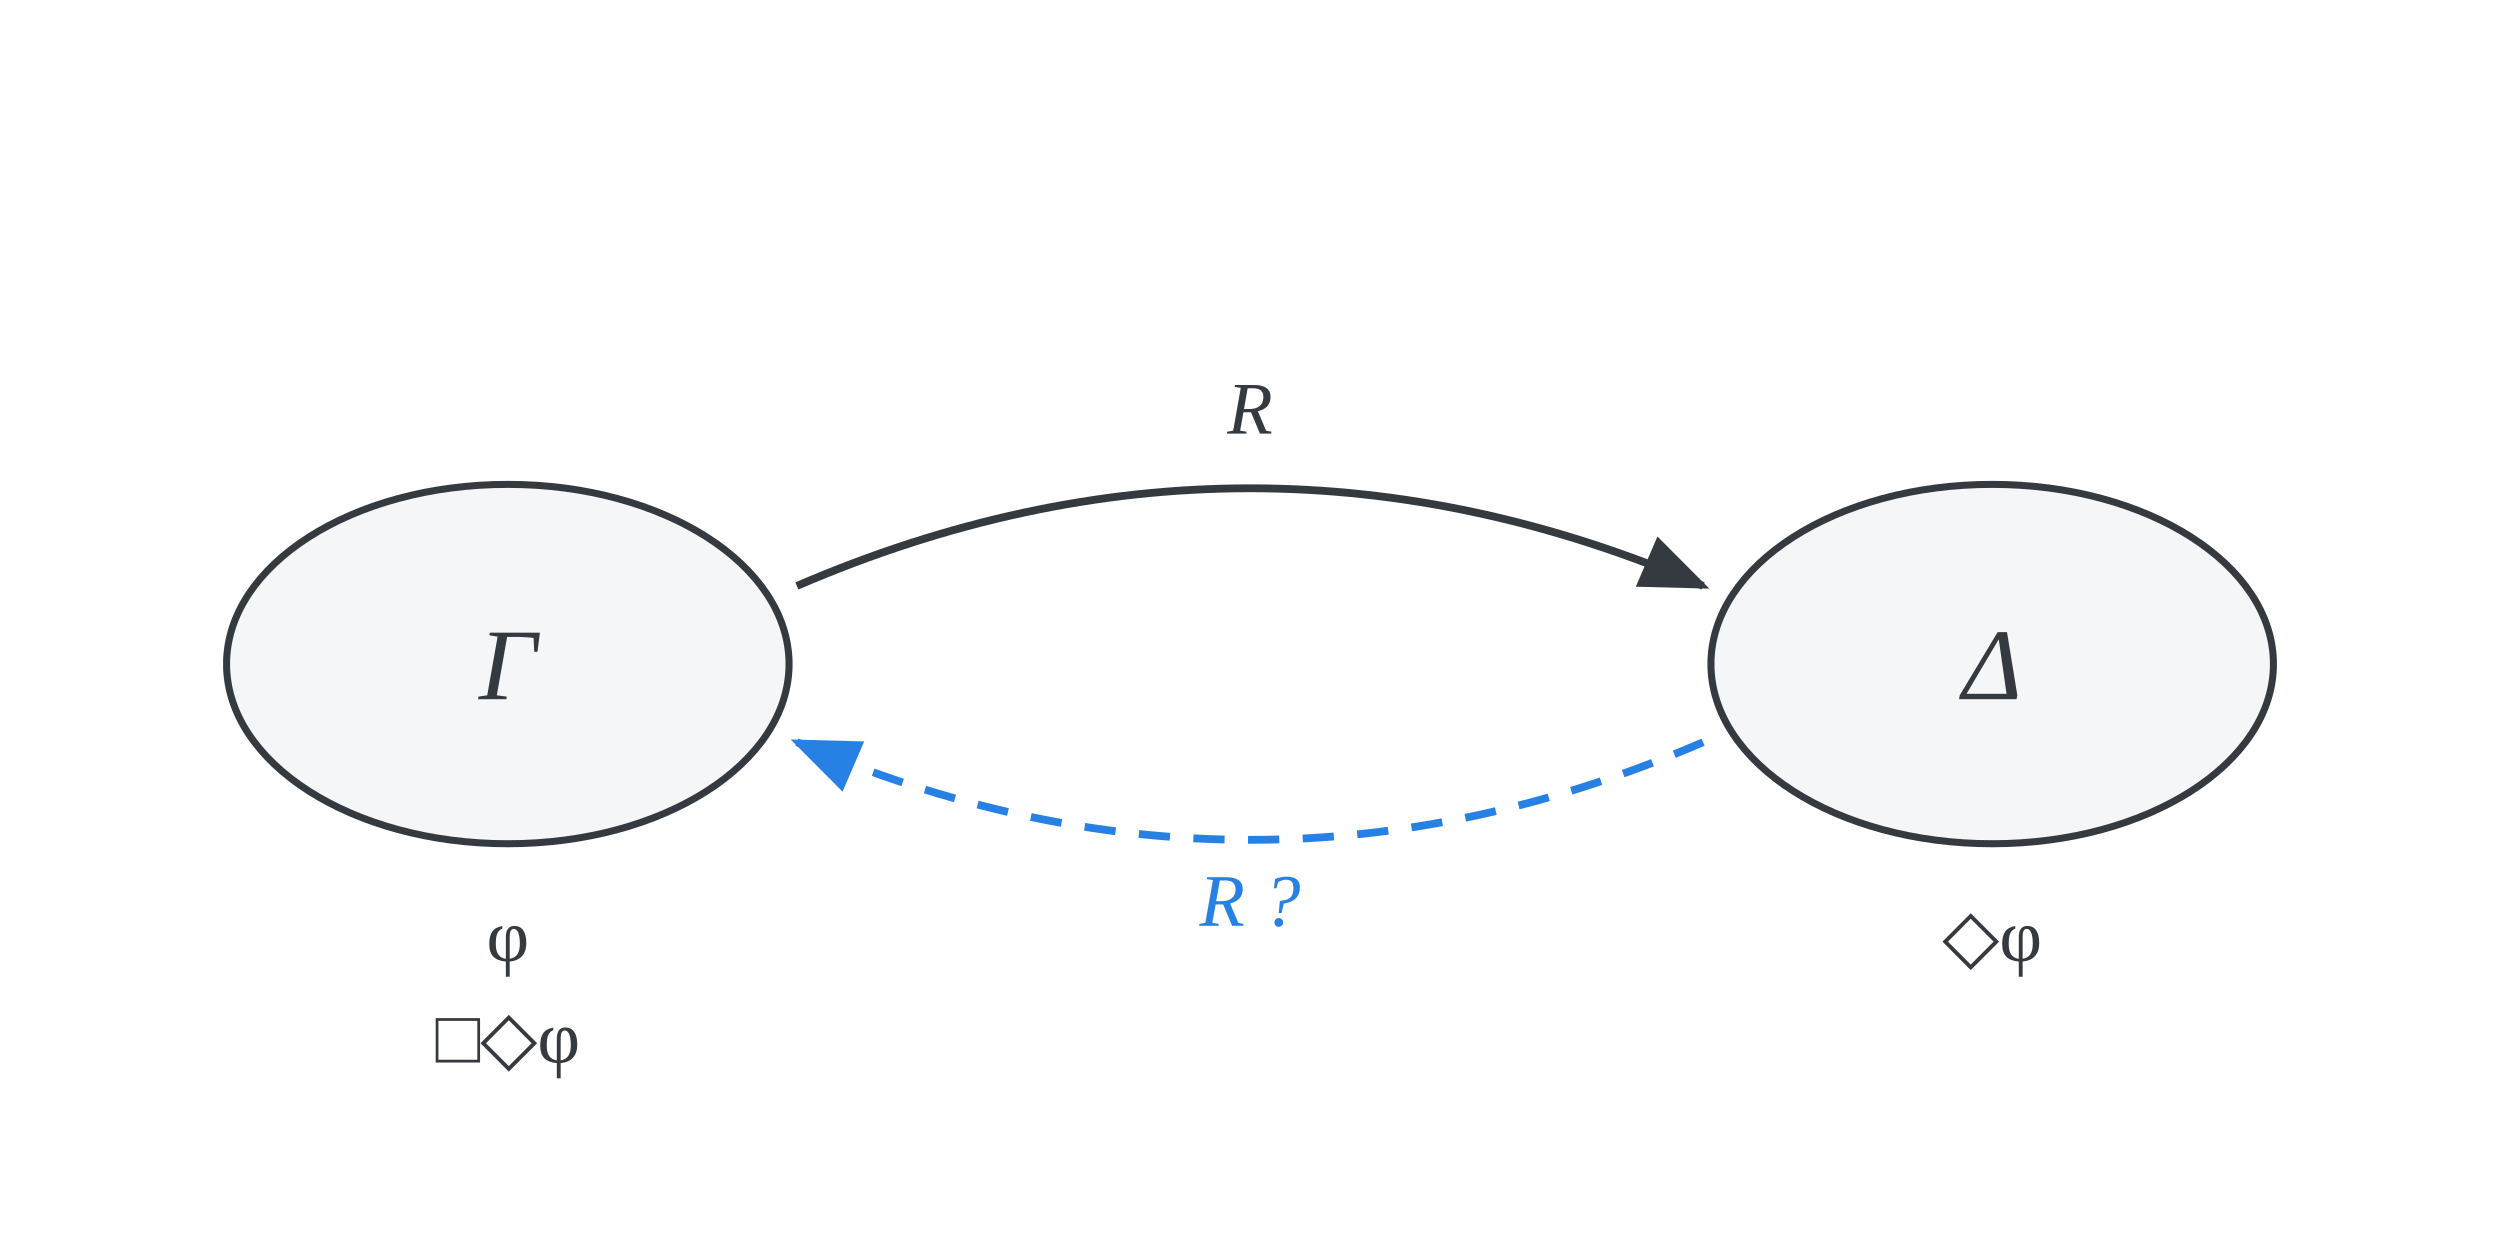
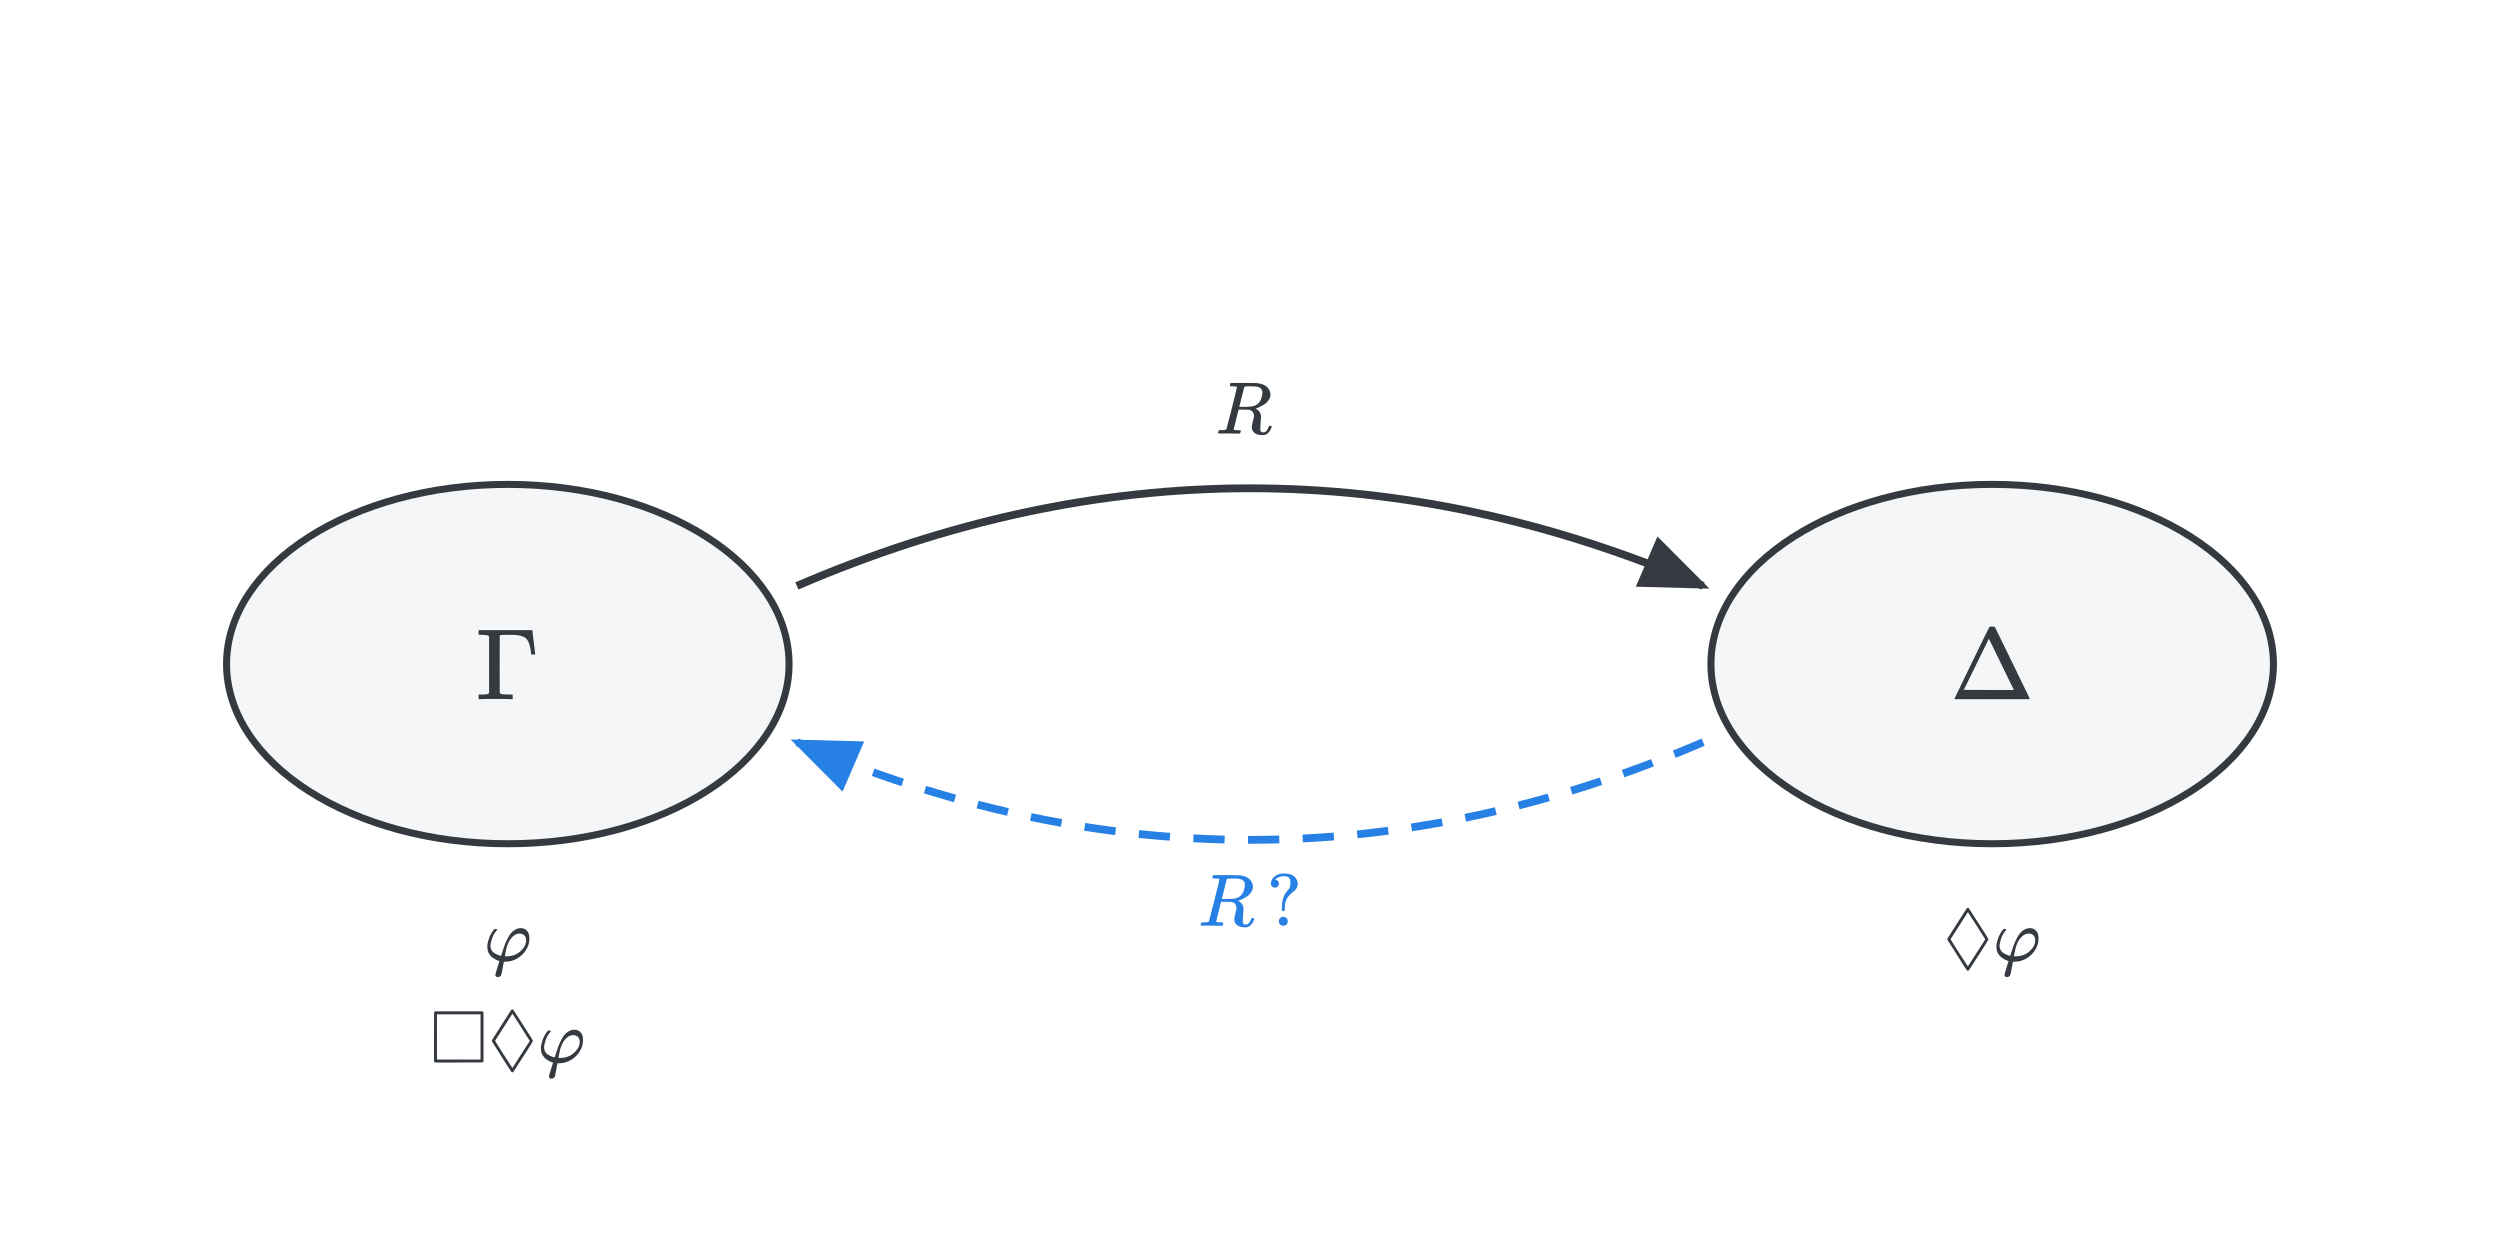
<svg xmlns="http://www.w3.org/2000/svg" aria-label="Canonical frame for B systems is symmetric." role="img" width="640" height="320" viewBox="0 0 640 320">
  <defs>
    <marker id="a" markerHeight="7" markerWidth="9" orient="auto-start-reverse" refX="9" refY="4" viewBox="0 0 10 8">
      <path d="M 0 0 L 10 4 L 0 8 z" fill="#343a40" />
    </marker>
    <marker id="b" markerHeight="7" markerWidth="9" orient="auto-start-reverse" refX="9" refY="4" viewBox="0 0 10 8">
      <path d="M 0 0 L 10 4 L 0 8 z" fill="#2780e3" />
    </marker>
  </defs>
  <g font-family="Georgia, 'Times New Roman', 'DejaVu Serif', serif">
    <ellipse cx="130" cy="170" rx="72" ry="46" fill="#f4f6f8" stroke="#343a40" stroke-width="1.8" />
-     <text x="130" y="179" font-size="26" fill="#343a40" font-style="italic" text-anchor="middle">Γ</text>
-     <text x="130" y="246" font-size="19" fill="#343a40" text-anchor="middle">φ</text>
-     <text x="130" y="272" font-size="19" fill="#343a40" text-anchor="middle">□◇φ</text>
+     <g transform="translate(121.88,179.00) scale(0.026)">
+       <g stroke="#343a40" fill="#343a40" stroke-width="0" transform="scale(1,-1)">
+         <g data-mml-node="math">
+           <g data-mml-node="mi">
+             <path data-c="393" d="M128 619Q121 626 117 628T101 631T58 634H25V680H554V676Q556 670 568 560T582 444V440H542V444Q542 445 538 478T523 545T492 598Q454 634 349 634H334Q264 634 249 633T233 621Q232 618 232 339L233 61Q240 54 245 52T270 48T333 46H360V0H348Q324 3 182 3Q51 3 36 0H25V46H58Q100 47 109 49T128 61V619Z" />
+           </g>
+         </g>
+       </g>
+     </g>
+     <g transform="translate(123.79,246.00) scale(0.019)">
+       <g stroke="#343a40" fill="#343a40" stroke-width="0" transform="scale(1,-1)">
+         <g data-mml-node="math">
+           <g data-mml-node="mi">
+             <path data-c="1D711" d="M92 210Q92 176 106 149T142 108T185 85T220 72L235 70L237 71L250 112Q268 170 283 211T322 299T370 375T429 423T502 442Q547 442 582 410T618 302Q618 224 575 152T457 35T299 -10Q273 -10 273 -12L266 -48Q260 -83 252 -125T241 -179Q236 -203 215 -212Q204 -218 190 -218Q159 -215 159 -185Q159 -175 214 -2L209 0Q204 2 195 5T173 14T147 28T120 46T94 71T71 103T56 142T50 190Q50 238 76 311T149 431H162Q183 431 183 423Q183 417 175 409Q134 361 114 300T92 210ZM574 278Q574 320 550 344T486 369Q437 369 394 329T323 218Q309 184 295 109L286 64Q304 62 306 62Q423 62 498 131T574 278Z" />
+           </g>
+         </g>
+       </g>
+     </g>
+     <g transform="translate(110.06,272.00) scale(0.019)">
+       <g stroke="#343a40" fill="#343a40" stroke-width="0" transform="scale(1,-1)">
+         <g data-mml-node="math">
+           <g data-mml-node="mi">
+             <path data-c="25FB" d="M71 0Q59 4 55 16V346L56 676Q64 686 70 689H709Q719 681 722 674V15Q719 10 709 1L390 0H71ZM682 40V649H95V40H682Z" />
+           </g>
+           <g data-mml-node="mi" transform="translate(778,0)">
+             <path data-c="25CA" d="M318 709Q325 716 332 716Q340 716 344 713T474 511Q611 298 611 292Q611 285 526 152Q494 103 474 72Q347 -128 344 -130Q340 -132 333 -132T322 -130Q319 -128 257 -31T131 169T60 278Q56 285 56 292Q56 298 60 305Q73 326 194 516T318 709ZM567 290T567 291T451 475T333 658L100 293Q100 288 215 108L333 -74Q334 -74 450 108Z" />
+           </g>
+           <g data-mml-node="mi" transform="translate(1445,0)">
+             <path data-c="1D711" d="M92 210Q92 176 106 149T142 108T185 85T220 72L235 70L237 71L250 112Q268 170 283 211T322 299T370 375T429 423T502 442Q547 442 582 410T618 302Q618 224 575 152T457 35T299 -10Q273 -10 273 -12L266 -48Q260 -83 252 -125T241 -179Q236 -203 215 -212Q204 -218 190 -218Q159 -215 159 -185Q159 -175 214 -2L209 0Q204 2 195 5T173 14T147 28T120 46T94 71T71 103T56 142T50 190Q50 238 76 311T149 431H162Q183 431 183 423Q183 417 175 409Q134 361 114 300T92 210ZM574 278Q574 320 550 344T486 369Q437 369 394 329T323 218Q309 184 295 109L286 64Q304 62 306 62Q423 62 498 131T574 278Z" />
+           </g>
+         </g>
+       </g>
+     </g>
    <ellipse cx="510" cy="170" rx="72" ry="46" fill="#f4f6f8" stroke="#343a40" stroke-width="1.8" />
-     <text x="510" y="179" font-size="26" fill="#343a40" font-style="italic" text-anchor="middle">Δ</text>
-     <text x="510" y="246" font-size="19" fill="#343a40" text-anchor="middle">◇φ</text>
+     <g transform="translate(499.17,179.00) scale(0.026)">
+       <g stroke="#343a40" fill="#343a40" stroke-width="0" transform="scale(1,-1)">
+         <g data-mml-node="math">
+           <g data-mml-node="mi">
+             <path data-c="394" d="M51 0Q46 4 46 7Q46 9 215 357T388 709Q391 716 416 716Q439 716 444 709Q447 705 616 357T786 7Q786 4 781 0H51ZM507 344L384 596L137 92L383 91H630Q630 93 507 344Z" />
+           </g>
+         </g>
+       </g>
+     </g>
+     <g transform="translate(497.45,246.00) scale(0.019)">
+       <g stroke="#343a40" fill="#343a40" stroke-width="0" transform="scale(1,-1)">
+         <g data-mml-node="math">
+           <g data-mml-node="mi">
+             <path data-c="25CA" d="M318 709Q325 716 332 716Q340 716 344 713T474 511Q611 298 611 292Q611 285 526 152Q494 103 474 72Q347 -128 344 -130Q340 -132 333 -132T322 -130Q319 -128 257 -31T131 169T60 278Q56 285 56 292Q56 298 60 305Q73 326 194 516T318 709ZM567 290T567 291T451 475T333 658L100 293Q100 288 215 108L333 -74Q334 -74 450 108Z" />
+           </g>
+           <g data-mml-node="mi" transform="translate(667,0)">
+             <path data-c="1D711" d="M92 210Q92 176 106 149T142 108T185 85T220 72L235 70L237 71L250 112Q268 170 283 211T322 299T370 375T429 423T502 442Q547 442 582 410T618 302Q618 224 575 152T457 35T299 -10Q273 -10 273 -12L266 -48Q260 -83 252 -125T241 -179Q236 -203 215 -212Q204 -218 190 -218Q159 -215 159 -185Q159 -175 214 -2L209 0Q204 2 195 5T173 14T147 28T120 46T94 71T71 103T56 142T50 190Q50 238 76 311T149 431H162Q183 431 183 423Q183 417 175 409Q134 361 114 300T92 210ZM574 278Q574 320 550 344T486 369Q437 369 394 329T323 218Q309 184 295 109L286 64Q304 62 306 62Q423 62 498 131T574 278Z" />
+           </g>
+         </g>
+       </g>
+     </g>
    <path d="M 204 150 Q 320.0 100.0 436 150" fill="none" stroke="#343a40" stroke-width="2" marker-end="url(#a)" />
-     <text x="320.0" y="111.0" font-size="19" fill="#343a40" font-style="italic" text-anchor="middle">R</text>
+     <g transform="translate(311.20,111.00) scale(0.019)">
+       <g stroke="#343a40" fill="#343a40" stroke-width="0" transform="scale(1,-1)">
+         <g data-mml-node="math">
+           <g data-mml-node="mi">
+             <path data-c="1D445" d="M230 637Q203 637 198 638T193 649Q193 676 204 682Q206 683 378 683Q550 682 564 680Q620 672 658 652T712 606T733 563T739 529Q739 484 710 445T643 385T576 351T538 338L545 333Q612 295 612 223Q612 212 607 162T602 80V71Q602 53 603 43T614 25T640 16Q668 16 686 38T712 85Q717 99 720 102T735 105Q755 105 755 93Q755 75 731 36Q693 -21 641 -21H632Q571 -21 531 4T487 82Q487 109 502 166T517 239Q517 290 474 313Q459 320 449 321T378 323H309L277 193Q244 61 244 59Q244 55 245 54T252 50T269 48T302 46H333Q339 38 339 37T336 19Q332 6 326 0H311Q275 2 180 2Q146 2 117 2T71 2T50 1Q33 1 33 10Q33 12 36 24Q41 43 46 45Q50 46 61 46H67Q94 46 127 49Q141 52 146 61Q149 65 218 339T287 628Q287 635 230 637ZM630 554Q630 586 609 608T523 636Q521 636 500 636T462 637H440Q393 637 386 627Q385 624 352 494T319 361Q319 360 388 360Q466 361 492 367Q556 377 592 426Q608 449 619 486T630 554Z" />
+           </g>
+           <g data-mml-node="mstyle" transform="translate(759,0)">
+             <g data-mml-node="mspace" />
+           </g>
+         </g>
+       </g>
+     </g>
    <path d="M 436 190 Q 320.0 240.0 204 190" fill="none" stroke="#2780e3" stroke-width="2" stroke-dasharray="8 6" marker-end="url(#b)" />
-     <text x="320.0" y="237.0" font-size="19" fill="#2780e3" font-style="italic" text-anchor="middle">R ?</text>
+     <g transform="translate(306.72,237.00) scale(0.019)">
+       <g stroke="#2780e3" fill="#2780e3" stroke-width="0" transform="scale(1,-1)">
+         <g data-mml-node="math">
+           <g data-mml-node="mi">
+             <path data-c="1D445" d="M230 637Q203 637 198 638T193 649Q193 676 204 682Q206 683 378 683Q550 682 564 680Q620 672 658 652T712 606T733 563T739 529Q739 484 710 445T643 385T576 351T538 338L545 333Q612 295 612 223Q612 212 607 162T602 80V71Q602 53 603 43T614 25T640 16Q668 16 686 38T712 85Q717 99 720 102T735 105Q755 105 755 93Q755 75 731 36Q693 -21 641 -21H632Q571 -21 531 4T487 82Q487 109 502 166T517 239Q517 290 474 313Q459 320 449 321T378 323H309L277 193Q244 61 244 59Q244 55 245 54T252 50T269 48T302 46H333Q339 38 339 37T336 19Q332 6 326 0H311Q275 2 180 2Q146 2 117 2T71 2T50 1Q33 1 33 10Q33 12 36 24Q41 43 46 45Q50 46 61 46H67Q94 46 127 49Q141 52 146 61Q149 65 218 339T287 628Q287 635 230 637ZM630 554Q630 586 609 608T523 636Q521 636 500 636T462 637H440Q393 637 386 627Q385 624 352 494T319 361Q319 360 388 360Q466 361 492 367Q556 377 592 426Q608 449 619 486T630 554Z" />
+           </g>
+           <g data-mml-node="mstyle" transform="translate(759,0)">
+             <g data-mml-node="mspace" />
+           </g>
+           <g data-mml-node="mo" transform="translate(926,0)">
+             <path data-c="3F" d="M226 668Q190 668 162 656T124 632L114 621Q116 621 119 620T130 616T145 607T157 591T162 567Q162 544 147 529T109 514T71 528T55 566Q55 625 100 661T199 704Q201 704 210 704T224 705H228Q281 705 320 692T378 656T407 612T416 567Q416 503 361 462Q267 395 247 303Q242 279 242 241V224Q242 205 239 202T222 198T205 201T202 218V249Q204 320 220 371T255 445T292 491T315 537Q317 546 317 574V587Q317 604 315 615T304 640T277 661T226 668ZM162 61Q162 89 180 105T224 121Q247 119 264 104T281 61Q281 31 264 16T222 1Q197 1 180 16T162 61Z" />
+           </g>
+         </g>
+       </g>
+     </g>
  </g>
</svg>
